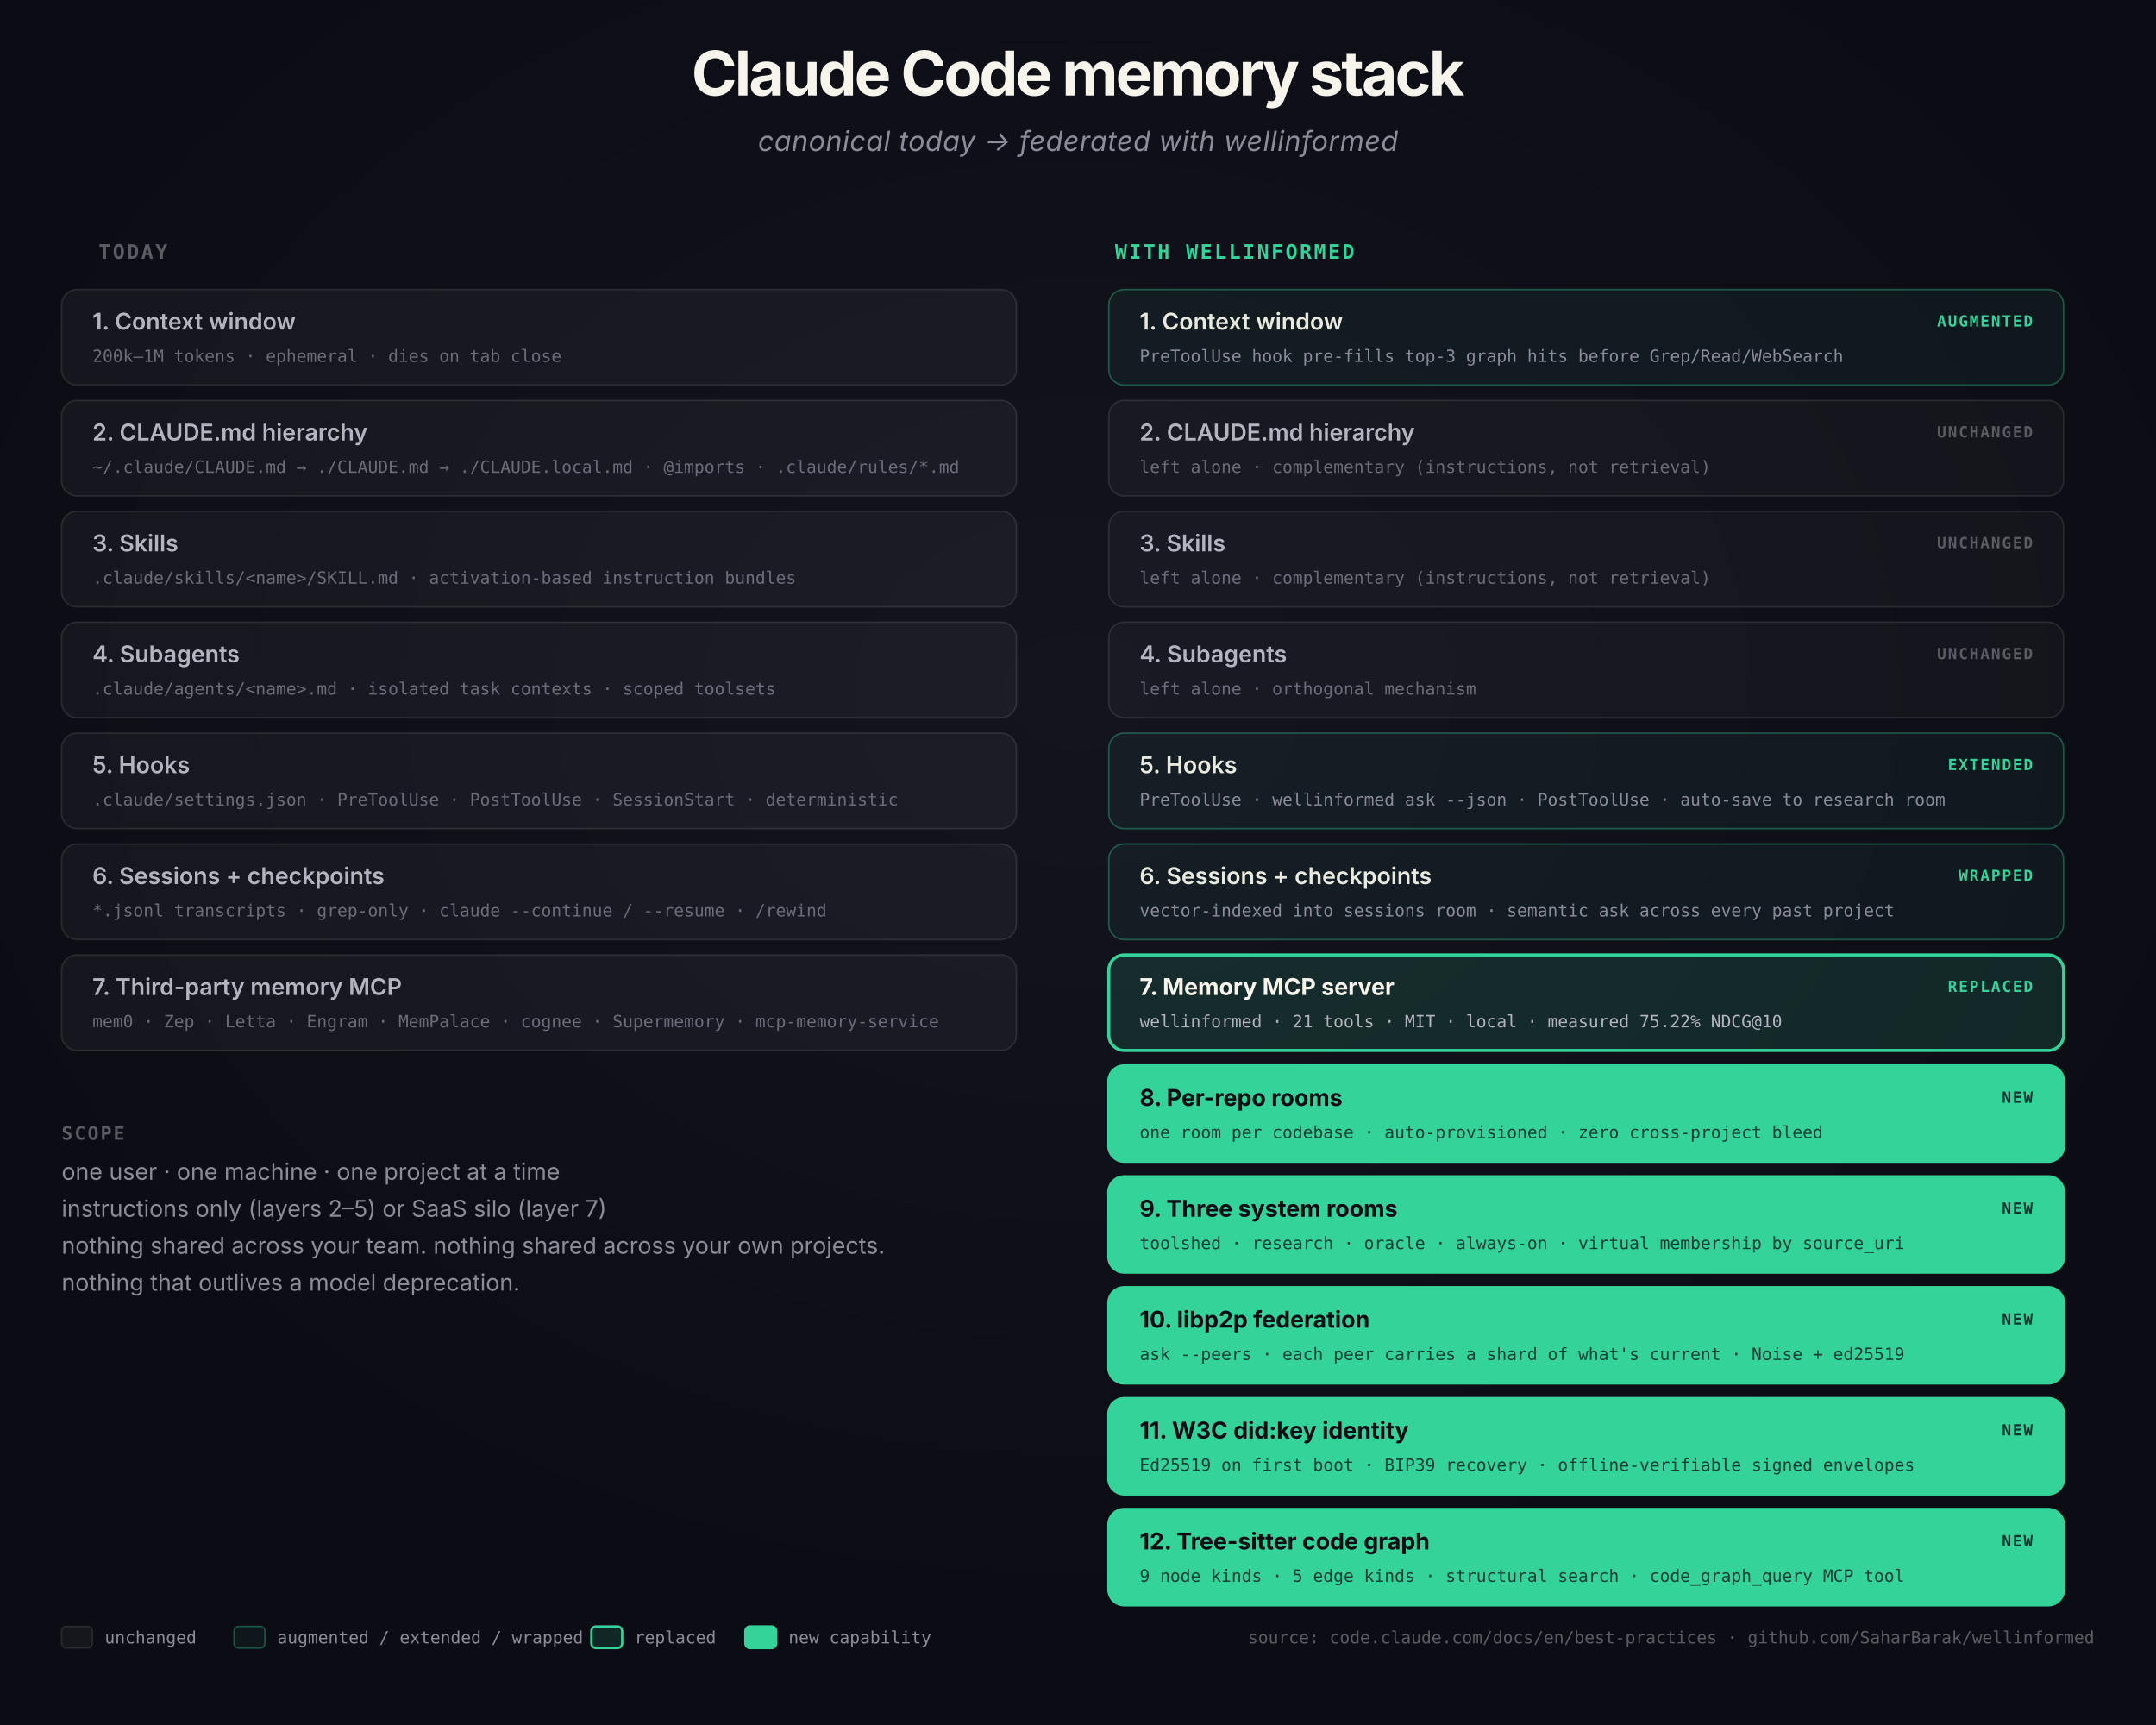
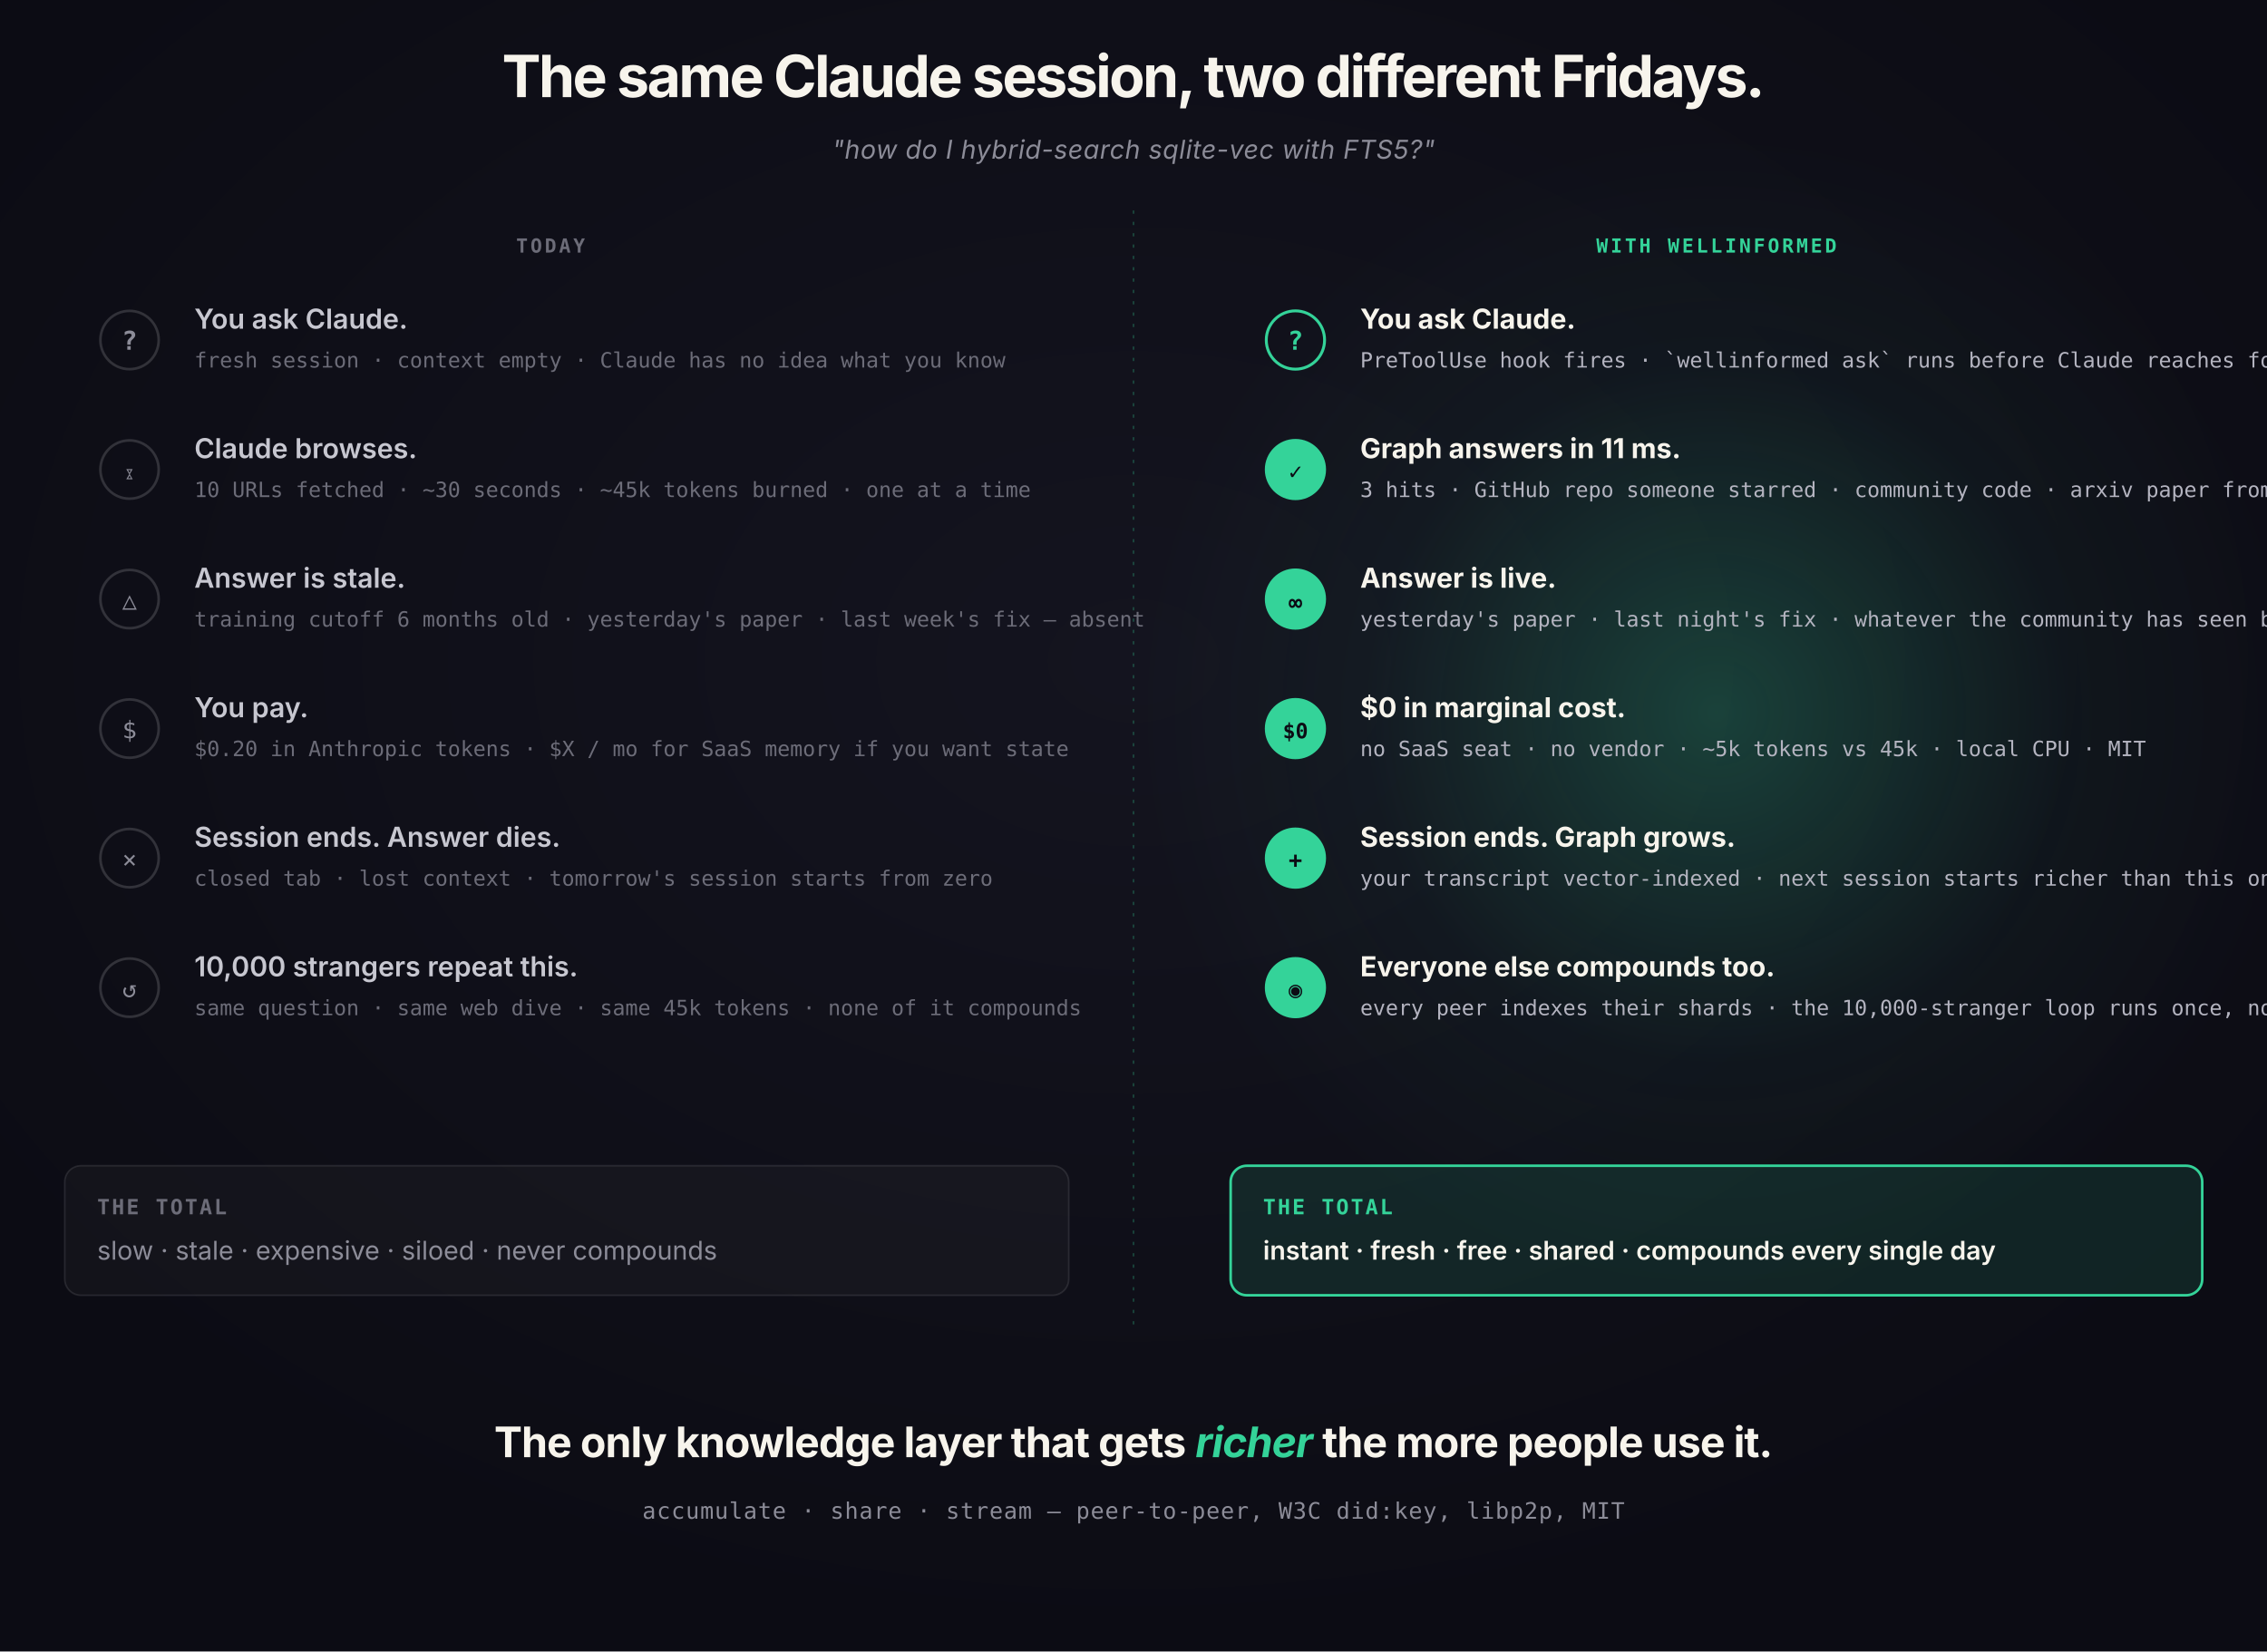
- <svg xmlns="http://www.w3.org/2000/svg" viewBox="0 0 1400 1120" fill="none" role="img" aria-label="Claude Code memory stack — canonical today vs federated with wellinformed">
+ <svg xmlns="http://www.w3.org/2000/svg" viewBox="0 0 1400 1020" fill="none" role="img" aria-label="Why wellinformed compounds — same Claude session, two different Fridays">
  <defs>
-     <radialGradient id="corona" cx="50%" cy="40%" r="55%">
+     <radialGradient id="bg" cx="50%" cy="40%" r="60%">
      <stop offset="0%" stop-color="#14141f" stop-opacity="1" />
      <stop offset="100%" stop-color="#0c0c14" stop-opacity="1" />
    </radialGradient>
-     <linearGradient id="divider" x1="0%" y1="0%" x2="0%" y2="100%">
-       <stop offset="0%" stop-color="#34d399" stop-opacity="0" />
-       <stop offset="15%" stop-color="#34d399" stop-opacity="0.45" />
-       <stop offset="85%" stop-color="#34d399" stop-opacity="0.45" />
+     <radialGradient id="glow" cx="50%" cy="50%" r="50%">
+       <stop offset="0%" stop-color="#34d399" stop-opacity="0.25" />
+       <stop offset="60%" stop-color="#34d399" stop-opacity="0.04" />
      <stop offset="100%" stop-color="#34d399" stop-opacity="0" />
+     </radialGradient>
+     <linearGradient id="loopstroke" x1="0%" y1="0%" x2="100%" y2="0%">
+       <stop offset="0%" stop-color="#34d399" stop-opacity="0.15" />
+       <stop offset="50%" stop-color="#34d399" stop-opacity="0.85" />
+       <stop offset="100%" stop-color="#34d399" stop-opacity="0.15" />
    </linearGradient>
  </defs>
-   <rect width="1400" height="1120" fill="url(#corona)" />
+   <rect width="1400" height="1020" fill="url(#bg)" />
  <g font-family="'Outfit','Inter','SF Pro Display',-apple-system,'Helvetica Neue',Arial,sans-serif" fill="#f7f4ec">
-     <text x="700" y="62" text-anchor="middle" font-size="40" font-weight="700" letter-spacing="-1.6">Claude Code memory stack</text>
-     <text x="700" y="98" text-anchor="middle" font-size="18" font-weight="400" font-style="italic" fill="#8c8c98" letter-spacing="0.3">canonical today → federated with wellinformed</text>
+     <text x="700" y="60" text-anchor="middle" font-size="36" font-weight="700" letter-spacing="-1.4">The same Claude session, two different Fridays.</text>
+     <text x="700" y="98" text-anchor="middle" font-size="16" font-weight="400" font-style="italic" fill="#8c8c98" letter-spacing="0.3">"how do I hybrid-search sqlite-vec with FTS5?"</text>
  </g>
-   <line x1="700" y1="150" x2="700" y2="1040" stroke="url(#divider)" stroke-width="1.2" />
-   <g font-family="'JetBrains Mono','SF Mono','Menlo','Consolas',monospace" font-size="13" font-weight="600" letter-spacing="1.4">
-     <text x="64" y="168" fill="#5b5b63">TODAY</text>
-     <text x="724" y="168" fill="#34d399">WITH WELLINFORMED</text>
+   <g font-family="'JetBrains Mono','SF Mono','Menlo','Consolas',monospace" font-size="12" font-weight="600" letter-spacing="1.6">
+     <text x="340" y="156" text-anchor="middle" fill="#6c6c78">TODAY</text>
+     <text x="1060" y="156" text-anchor="middle" fill="#34d399">WITH WELLINFORMED</text>
  </g>
-   <g id="today-cards" font-family="'Outfit','Inter',-apple-system,sans-serif">
+   <line x1="700" y1="130" x2="700" y2="820" stroke="#34d399" stroke-width="0.8" stroke-opacity="0.35" stroke-dasharray="2 5" />
+   <g font-family="'Outfit','Inter',-apple-system,'Helvetica Neue',Arial,sans-serif">
    <g>
-       <rect x="40" y="188" width="620" height="62" rx="10" fill="rgba(255,255,255,0.04)" stroke="rgba(255,255,255,0.10)" stroke-width="1" />
-       <text x="60" y="214" font-size="15" font-weight="600" fill="#b4b4c0">1. Context window</text>
-       <text x="60" y="235" font-size="11" font-family="'JetBrains Mono','SF Mono','Menlo',monospace" fill="#6c6c78">200k–1M tokens · ephemeral · dies on tab close</text>
+       <circle cx="80" cy="210" r="18" fill="none" stroke="rgba(255,255,255,0.15)" stroke-width="1.6" />
+       <text x="80" y="216" text-anchor="middle" font-family="'JetBrains Mono','SF Mono','Menlo',monospace" font-size="16" font-weight="600" fill="#8c8c98">?</text>
+       <text x="120" y="203" font-size="17" font-weight="600" fill="#c7c7d0">You ask Claude.</text>
+       <text x="120" y="227" font-size="13" font-family="'JetBrains Mono','SF Mono','Menlo',monospace" fill="#6c6c78">fresh session · context empty · Claude has no idea what you know</text>
    </g>
    <g>
-       <rect x="40" y="260" width="620" height="62" rx="10" fill="rgba(255,255,255,0.04)" stroke="rgba(255,255,255,0.10)" stroke-width="1" />
-       <text x="60" y="286" font-size="15" font-weight="600" fill="#b4b4c0">2. CLAUDE.md hierarchy</text>
-       <text x="60" y="307" font-size="11" font-family="'JetBrains Mono','SF Mono','Menlo',monospace" fill="#6c6c78">~/.claude/CLAUDE.md → ./CLAUDE.md → ./CLAUDE.local.md · @imports · .claude/rules/*.md</text>
+       <circle cx="80" cy="290" r="18" fill="none" stroke="rgba(255,255,255,0.15)" stroke-width="1.6" />
+       <text x="80" y="296" text-anchor="middle" font-family="'JetBrains Mono','SF Mono','Menlo',monospace" font-size="15" fill="#8c8c98">⧖</text>
+       <text x="120" y="283" font-size="17" font-weight="600" fill="#c7c7d0">Claude browses.</text>
+       <text x="120" y="307" font-size="13" font-family="'JetBrains Mono','SF Mono','Menlo',monospace" fill="#6c6c78">10 URLs fetched · ~30 seconds · ~45k tokens burned · one at a time</text>
    </g>
    <g>
-       <rect x="40" y="332" width="620" height="62" rx="10" fill="rgba(255,255,255,0.04)" stroke="rgba(255,255,255,0.10)" stroke-width="1" />
-       <text x="60" y="358" font-size="15" font-weight="600" fill="#b4b4c0">3. Skills</text>
-       <text x="60" y="379" font-size="11" font-family="'JetBrains Mono','SF Mono','Menlo',monospace" fill="#6c6c78">.claude/skills/&lt;name&gt;/SKILL.md · activation-based instruction bundles</text>
+       <circle cx="80" cy="370" r="18" fill="none" stroke="rgba(255,255,255,0.15)" stroke-width="1.6" />
+       <text x="80" y="376" text-anchor="middle" font-family="'JetBrains Mono','SF Mono','Menlo',monospace" font-size="15" fill="#8c8c98">△</text>
+       <text x="120" y="363" font-size="17" font-weight="600" fill="#c7c7d0">Answer is stale.</text>
+       <text x="120" y="387" font-size="13" font-family="'JetBrains Mono','SF Mono','Menlo',monospace" fill="#6c6c78">training cutoff 6 months old · yesterday's paper · last week's fix — absent</text>
    </g>
    <g>
-       <rect x="40" y="404" width="620" height="62" rx="10" fill="rgba(255,255,255,0.04)" stroke="rgba(255,255,255,0.10)" stroke-width="1" />
-       <text x="60" y="430" font-size="15" font-weight="600" fill="#b4b4c0">4. Subagents</text>
-       <text x="60" y="451" font-size="11" font-family="'JetBrains Mono','SF Mono','Menlo',monospace" fill="#6c6c78">.claude/agents/&lt;name&gt;.md · isolated task contexts · scoped toolsets</text>
+       <circle cx="80" cy="450" r="18" fill="none" stroke="rgba(255,255,255,0.15)" stroke-width="1.6" />
+       <text x="80" y="456" text-anchor="middle" font-family="'JetBrains Mono','SF Mono','Menlo',monospace" font-size="15" fill="#8c8c98">$</text>
+       <text x="120" y="443" font-size="17" font-weight="600" fill="#c7c7d0">You pay.</text>
+       <text x="120" y="467" font-size="13" font-family="'JetBrains Mono','SF Mono','Menlo',monospace" fill="#6c6c78">$0.20 in Anthropic tokens · $X / mo for SaaS memory if you want state</text>
    </g>
    <g>
-       <rect x="40" y="476" width="620" height="62" rx="10" fill="rgba(255,255,255,0.04)" stroke="rgba(255,255,255,0.10)" stroke-width="1" />
-       <text x="60" y="502" font-size="15" font-weight="600" fill="#b4b4c0">5. Hooks</text>
-       <text x="60" y="523" font-size="11" font-family="'JetBrains Mono','SF Mono','Menlo',monospace" fill="#6c6c78">.claude/settings.json · PreToolUse · PostToolUse · SessionStart · deterministic</text>
+       <circle cx="80" cy="530" r="18" fill="none" stroke="rgba(255,255,255,0.15)" stroke-width="1.6" />
+       <text x="80" y="536" text-anchor="middle" font-family="'JetBrains Mono','SF Mono','Menlo',monospace" font-size="15" fill="#8c8c98">×</text>
+       <text x="120" y="523" font-size="17" font-weight="600" fill="#c7c7d0">Session ends. Answer dies.</text>
+       <text x="120" y="547" font-size="13" font-family="'JetBrains Mono','SF Mono','Menlo',monospace" fill="#6c6c78">closed tab · lost context · tomorrow's session starts from zero</text>
    </g>
    <g>
-       <rect x="40" y="548" width="620" height="62" rx="10" fill="rgba(255,255,255,0.04)" stroke="rgba(255,255,255,0.10)" stroke-width="1" />
-       <text x="60" y="574" font-size="15" font-weight="600" fill="#b4b4c0">6. Sessions + checkpoints</text>
-       <text x="60" y="595" font-size="11" font-family="'JetBrains Mono','SF Mono','Menlo',monospace" fill="#6c6c78">*.jsonl transcripts · grep-only · claude --continue / --resume · /rewind</text>
+       <circle cx="80" cy="610" r="18" fill="none" stroke="rgba(255,255,255,0.15)" stroke-width="1.6" />
+       <text x="80" y="616" text-anchor="middle" font-family="'JetBrains Mono','SF Mono','Menlo',monospace" font-size="15" fill="#8c8c98">↺</text>
+       <text x="120" y="603" font-size="17" font-weight="600" fill="#c7c7d0">10,000 strangers repeat this.</text>
+       <text x="120" y="627" font-size="13" font-family="'JetBrains Mono','SF Mono','Menlo',monospace" fill="#6c6c78">same question · same web dive · same 45k tokens · none of it compounds</text>
+     </g>
+     <g transform="translate(40 720)">
+       <rect x="0" y="0" width="620" height="80" rx="10" fill="rgba(255,255,255,0.03)" stroke="rgba(255,255,255,0.10)" />
+       <text x="20" y="30" font-size="13" font-family="'JetBrains Mono','SF Mono','Menlo',monospace" font-weight="600" fill="#6c6c78" letter-spacing="1.2">THE TOTAL</text>
+       <text x="20" y="58" font-size="16" fill="#8c8c98">slow · stale · expensive · siloed · never compounds</text>
+     </g>
+   </g>
+   <g font-family="'Outfit','Inter',-apple-system,'Helvetica Neue',Arial,sans-serif">
+     <circle cx="1060" cy="440" r="360" fill="url(#glow)" />
+     <g>
+       <circle cx="800" cy="210" r="18" fill="none" stroke="#34d399" stroke-width="1.8" />
+       <text x="800" y="216" text-anchor="middle" font-family="'JetBrains Mono','SF Mono','Menlo',monospace" font-size="16" font-weight="700" fill="#34d399">?</text>
+       <text x="840" y="203" font-size="17" font-weight="700" fill="#f7f4ec">You ask Claude.</text>
+       <text x="840" y="227" font-size="13" font-family="'JetBrains Mono','SF Mono','Menlo',monospace" fill="#b4b4c0">PreToolUse hook fires · `wellinformed ask` runs before Claude reaches for a tool</text>
    </g>
    <g>
-       <rect x="40" y="620" width="620" height="62" rx="10" fill="rgba(255,255,255,0.04)" stroke="rgba(255,255,255,0.10)" stroke-width="1" />
-       <text x="60" y="646" font-size="15" font-weight="600" fill="#b4b4c0">7. Third-party memory MCP</text>
-       <text x="60" y="667" font-size="11" font-family="'JetBrains Mono','SF Mono','Menlo',monospace" fill="#6c6c78">mem0 · Zep · Letta · Engram · MemPalace · cognee · Supermemory · mcp-memory-service</text>
+       <circle cx="800" cy="290" r="18" fill="#34d399" stroke="#34d399" stroke-width="1.8" />
+       <text x="800" y="296" text-anchor="middle" font-family="'JetBrains Mono','SF Mono','Menlo',monospace" font-size="14" font-weight="700" fill="#0c0c14">✓</text>
+       <text x="840" y="283" font-size="17" font-weight="700" fill="#f7f4ec">Graph answers in 11 ms.</text>
+       <text x="840" y="307" font-size="13" font-family="'JetBrains Mono','SF Mono','Menlo',monospace" fill="#b4b4c0">3 hits · GitHub repo someone starred · community code · arxiv paper from 2h ago</text>
    </g>
-     <g transform="translate(40 740)">
-       <text x="0" y="0" font-size="12" font-weight="600" fill="#5b5b63" font-family="'JetBrains Mono','SF Mono','Menlo',monospace" letter-spacing="1.2">SCOPE</text>
-       <text x="0" y="26" font-size="15" fill="#8c8c98" font-weight="400">one user · one machine · one project at a time</text>
-       <text x="0" y="50" font-size="15" fill="#8c8c98" font-weight="400">instructions only (layers 2–5) or SaaS silo (layer 7)</text>
-       <text x="0" y="74" font-size="15" fill="#8c8c98" font-weight="400">nothing shared across your team. nothing shared across your own projects.</text>
-       <text x="0" y="98" font-size="15" fill="#8c8c98" font-weight="400">nothing that outlives a model deprecation.</text>
+     <g>
+       <circle cx="800" cy="370" r="18" fill="#34d399" stroke="#34d399" stroke-width="1.8" />
+       <text x="800" y="377" text-anchor="middle" font-family="'JetBrains Mono','SF Mono','Menlo',monospace" font-size="14" font-weight="700" fill="#0c0c14">∞</text>
+       <text x="840" y="363" font-size="17" font-weight="700" fill="#f7f4ec">Answer is live.</text>
+       <text x="840" y="387" font-size="13" font-family="'JetBrains Mono','SF Mono','Menlo',monospace" fill="#b4b4c0">yesterday's paper · last night's fix · whatever the community has seen by now</text>
+     </g>
+     <g>
+       <circle cx="800" cy="450" r="18" fill="#34d399" stroke="#34d399" stroke-width="1.8" />
+       <text x="800" y="456" text-anchor="middle" font-family="'JetBrains Mono','SF Mono','Menlo',monospace" font-size="13" font-weight="700" fill="#0c0c14">$0</text>
+       <text x="840" y="443" font-size="17" font-weight="700" fill="#f7f4ec">$0 in marginal cost.</text>
+       <text x="840" y="467" font-size="13" font-family="'JetBrains Mono','SF Mono','Menlo',monospace" fill="#b4b4c0">no SaaS seat · no vendor · ~5k tokens vs 45k · local CPU · MIT</text>
+     </g>
+     <g>
+       <circle cx="800" cy="530" r="18" fill="#34d399" stroke="#34d399" stroke-width="1.8" />
+       <text x="800" y="536" text-anchor="middle" font-family="'JetBrains Mono','SF Mono','Menlo',monospace" font-size="14" font-weight="700" fill="#0c0c14">+</text>
+       <text x="840" y="523" font-size="17" font-weight="700" fill="#f7f4ec">Session ends. Graph grows.</text>
+       <text x="840" y="547" font-size="13" font-family="'JetBrains Mono','SF Mono','Menlo',monospace" fill="#b4b4c0">your transcript vector-indexed · next session starts richer than this one</text>
+     </g>
+     <g>
+       <circle cx="800" cy="610" r="18" fill="#34d399" stroke="#34d399" stroke-width="1.8" />
+       <text x="800" y="616" text-anchor="middle" font-family="'JetBrains Mono','SF Mono','Menlo',monospace" font-size="14" font-weight="700" fill="#0c0c14">◉</text>
+       <text x="840" y="603" font-size="17" font-weight="700" fill="#f7f4ec">Everyone else compounds too.</text>
+       <text x="840" y="627" font-size="13" font-family="'JetBrains Mono','SF Mono','Menlo',monospace" fill="#b4b4c0">every peer indexes their shards · the 10,000-stranger loop runs once, not 10,000 times</text>
+     </g>
+     <g transform="translate(760 720)">
+       <rect x="0" y="0" width="600" height="80" rx="10" fill="rgba(52,211,153,0.12)" stroke="#34d399" stroke-width="1.6" />
+       <text x="20" y="30" font-size="13" font-family="'JetBrains Mono','SF Mono','Menlo',monospace" font-weight="700" fill="#34d399" letter-spacing="1.2">THE TOTAL</text>
+       <text x="20" y="58" font-size="16" fill="#f7f4ec" font-weight="600">instant · fresh · free · shared · compounds every single day</text>
    </g>
  </g>
-   <g id="well-cards" font-family="'Outfit','Inter',-apple-system,sans-serif">
-     <g>
-       <rect x="720" y="188" width="620" height="62" rx="10" fill="rgba(52,211,153,0.06)" stroke="rgba(52,211,153,0.35)" stroke-width="1" />
-       <text x="740" y="214" font-size="15" font-weight="600" fill="#e8eadf">1. Context window</text>
-       <text x="740" y="235" font-size="11" font-family="'JetBrains Mono','SF Mono','Menlo',monospace" fill="#8c8c98">PreToolUse hook pre-fills top-3 graph hits before Grep/Read/WebSearch</text>
-       <text x="1320" y="212" font-size="10" font-family="'JetBrains Mono','SF Mono','Menlo',monospace" font-weight="600" fill="#34d399" text-anchor="end" letter-spacing="1">AUGMENTED</text>
-     </g>
-     <g>
-       <rect x="720" y="260" width="620" height="62" rx="10" fill="rgba(255,255,255,0.03)" stroke="rgba(255,255,255,0.10)" stroke-width="1" />
-       <text x="740" y="286" font-size="15" font-weight="600" fill="#b4b4c0">2. CLAUDE.md hierarchy</text>
-       <text x="740" y="307" font-size="11" font-family="'JetBrains Mono','SF Mono','Menlo',monospace" fill="#6c6c78">left alone · complementary (instructions, not retrieval)</text>
-       <text x="1320" y="284" font-size="10" font-family="'JetBrains Mono','SF Mono','Menlo',monospace" font-weight="600" fill="#5b5b63" text-anchor="end" letter-spacing="1">UNCHANGED</text>
-     </g>
-     <g>
-       <rect x="720" y="332" width="620" height="62" rx="10" fill="rgba(255,255,255,0.03)" stroke="rgba(255,255,255,0.10)" stroke-width="1" />
-       <text x="740" y="358" font-size="15" font-weight="600" fill="#b4b4c0">3. Skills</text>
-       <text x="740" y="379" font-size="11" font-family="'JetBrains Mono','SF Mono','Menlo',monospace" fill="#6c6c78">left alone · complementary (instructions, not retrieval)</text>
-       <text x="1320" y="356" font-size="10" font-family="'JetBrains Mono','SF Mono','Menlo',monospace" font-weight="600" fill="#5b5b63" text-anchor="end" letter-spacing="1">UNCHANGED</text>
-     </g>
-     <g>
-       <rect x="720" y="404" width="620" height="62" rx="10" fill="rgba(255,255,255,0.03)" stroke="rgba(255,255,255,0.10)" stroke-width="1" />
-       <text x="740" y="430" font-size="15" font-weight="600" fill="#b4b4c0">4. Subagents</text>
-       <text x="740" y="451" font-size="11" font-family="'JetBrains Mono','SF Mono','Menlo',monospace" fill="#6c6c78">left alone · orthogonal mechanism</text>
-       <text x="1320" y="428" font-size="10" font-family="'JetBrains Mono','SF Mono','Menlo',monospace" font-weight="600" fill="#5b5b63" text-anchor="end" letter-spacing="1">UNCHANGED</text>
-     </g>
-     <g>
-       <rect x="720" y="476" width="620" height="62" rx="10" fill="rgba(52,211,153,0.06)" stroke="rgba(52,211,153,0.35)" stroke-width="1" />
-       <text x="740" y="502" font-size="15" font-weight="600" fill="#e8eadf">5. Hooks</text>
-       <text x="740" y="523" font-size="11" font-family="'JetBrains Mono','SF Mono','Menlo',monospace" fill="#8c8c98">PreToolUse · wellinformed ask --json · PostToolUse · auto-save to research room</text>
-       <text x="1320" y="500" font-size="10" font-family="'JetBrains Mono','SF Mono','Menlo',monospace" font-weight="600" fill="#34d399" text-anchor="end" letter-spacing="1">EXTENDED</text>
-     </g>
-     <g>
-       <rect x="720" y="548" width="620" height="62" rx="10" fill="rgba(52,211,153,0.06)" stroke="rgba(52,211,153,0.35)" stroke-width="1" />
-       <text x="740" y="574" font-size="15" font-weight="600" fill="#e8eadf">6. Sessions + checkpoints</text>
-       <text x="740" y="595" font-size="11" font-family="'JetBrains Mono','SF Mono','Menlo',monospace" fill="#8c8c98">vector-indexed into sessions room · semantic ask across every past project</text>
-       <text x="1320" y="572" font-size="10" font-family="'JetBrains Mono','SF Mono','Menlo',monospace" font-weight="600" fill="#34d399" text-anchor="end" letter-spacing="1">WRAPPED</text>
-     </g>
-     <g>
-       <rect x="720" y="620" width="620" height="62" rx="10" fill="rgba(52,211,153,0.14)" stroke="#34d399" stroke-width="2" />
-       <text x="740" y="646" font-size="15" font-weight="700" fill="#f7f4ec">7. Memory MCP server</text>
-       <text x="740" y="667" font-size="11" font-family="'JetBrains Mono','SF Mono','Menlo',monospace" fill="#b4b4c0">wellinformed · 21 tools · MIT · local · measured 75.22% NDCG@10</text>
-       <text x="1320" y="644" font-size="10" font-family="'JetBrains Mono','SF Mono','Menlo',monospace" font-weight="700" fill="#34d399" text-anchor="end" letter-spacing="1">REPLACED</text>
-     </g>
-     <g>
-       <rect x="720" y="692" width="620" height="62" rx="10" fill="#34d399" stroke="#34d399" stroke-width="2" />
-       <text x="740" y="718" font-size="15" font-weight="700" fill="#0c0c14">8. Per-repo rooms</text>
-       <text x="740" y="739" font-size="11" font-family="'JetBrains Mono','SF Mono','Menlo',monospace" fill="rgba(12,12,20,0.75)">one room per codebase · auto-provisioned · zero cross-project bleed</text>
-       <text x="1320" y="716" font-size="10" font-family="'JetBrains Mono','SF Mono','Menlo',monospace" font-weight="700" fill="rgba(12,12,20,0.8)" text-anchor="end" letter-spacing="1">NEW</text>
-     </g>
-     <g>
-       <rect x="720" y="764" width="620" height="62" rx="10" fill="#34d399" stroke="#34d399" stroke-width="2" />
-       <text x="740" y="790" font-size="15" font-weight="700" fill="#0c0c14">9. Three system rooms</text>
-       <text x="740" y="811" font-size="11" font-family="'JetBrains Mono','SF Mono','Menlo',monospace" fill="rgba(12,12,20,0.75)">toolshed · research · oracle · always-on · virtual membership by source_uri</text>
-       <text x="1320" y="788" font-size="10" font-family="'JetBrains Mono','SF Mono','Menlo',monospace" font-weight="700" fill="rgba(12,12,20,0.8)" text-anchor="end" letter-spacing="1">NEW</text>
-     </g>
-     <g>
-       <rect x="720" y="836" width="620" height="62" rx="10" fill="#34d399" stroke="#34d399" stroke-width="2" />
-       <text x="740" y="862" font-size="15" font-weight="700" fill="#0c0c14">10. libp2p federation</text>
-       <text x="740" y="883" font-size="11" font-family="'JetBrains Mono','SF Mono','Menlo',monospace" fill="rgba(12,12,20,0.75)">ask --peers · each peer carries a shard of what's current · Noise + ed25519</text>
-       <text x="1320" y="860" font-size="10" font-family="'JetBrains Mono','SF Mono','Menlo',monospace" font-weight="700" fill="rgba(12,12,20,0.8)" text-anchor="end" letter-spacing="1">NEW</text>
-     </g>
-     <g>
-       <rect x="720" y="908" width="620" height="62" rx="10" fill="#34d399" stroke="#34d399" stroke-width="2" />
-       <text x="740" y="934" font-size="15" font-weight="700" fill="#0c0c14">11. W3C did:key identity</text>
-       <text x="740" y="955" font-size="11" font-family="'JetBrains Mono','SF Mono','Menlo',monospace" fill="rgba(12,12,20,0.75)">Ed25519 on first boot · BIP39 recovery · offline-verifiable signed envelopes</text>
-       <text x="1320" y="932" font-size="10" font-family="'JetBrains Mono','SF Mono','Menlo',monospace" font-weight="700" fill="rgba(12,12,20,0.8)" text-anchor="end" letter-spacing="1">NEW</text>
-     </g>
-     <g>
-       <rect x="720" y="980" width="620" height="62" rx="10" fill="#34d399" stroke="#34d399" stroke-width="2" />
-       <text x="740" y="1006" font-size="15" font-weight="700" fill="#0c0c14">12. Tree-sitter code graph</text>
-       <text x="740" y="1027" font-size="11" font-family="'JetBrains Mono','SF Mono','Menlo',monospace" fill="rgba(12,12,20,0.75)">9 node kinds · 5 edge kinds · structural search · code_graph_query MCP tool</text>
-       <text x="1320" y="1004" font-size="10" font-family="'JetBrains Mono','SF Mono','Menlo',monospace" font-weight="700" fill="rgba(12,12,20,0.8)" text-anchor="end" letter-spacing="1">NEW</text>
-     </g>
-   </g>
-   <g transform="translate(0 1070)">
-     <g transform="translate(40 0)" font-family="'JetBrains Mono','SF Mono','Menlo',monospace" font-size="11">
-       <rect x="0" y="-14" width="20" height="14" rx="3" fill="rgba(255,255,255,0.04)" stroke="rgba(255,255,255,0.10)" />
-       <text x="28" y="-3" fill="#8c8c98">unchanged</text>
-       <rect x="112" y="-14" width="20" height="14" rx="3" fill="rgba(52,211,153,0.06)" stroke="rgba(52,211,153,0.35)" />
-       <text x="140" y="-3" fill="#8c8c98">augmented / extended / wrapped</text>
-       <rect x="344" y="-14" width="20" height="14" rx="3" fill="rgba(52,211,153,0.14)" stroke="#34d399" stroke-width="1.5" />
-       <text x="372" y="-3" fill="#8c8c98">replaced</text>
-       <rect x="444" y="-14" width="20" height="14" rx="3" fill="#34d399" stroke="#34d399" stroke-width="1.5" />
-       <text x="472" y="-3" fill="#8c8c98">new capability</text>
-     </g>
-     <text x="1360" y="-3" text-anchor="end" font-family="'JetBrains Mono','SF Mono','Menlo',monospace" font-size="11" fill="#5b5b63">
-       source: code.claude.com/docs/en/best-practices · github.com/SaharBarak/wellinformed
+   <g transform="translate(700 900)" font-family="'Outfit','Inter',-apple-system,sans-serif">
+     <text text-anchor="middle" x="0" y="0" font-size="26" font-weight="700" fill="#f7f4ec" letter-spacing="-0.5">
+       The only knowledge layer that gets <tspan fill="#34d399" font-style="italic">richer</tspan> the more people use it.
+     </text>
+     <text text-anchor="middle" x="0" y="38" font-size="14" font-family="'JetBrains Mono','SF Mono','Menlo',monospace" fill="#8c8c98" letter-spacing="0.5">
+       accumulate · share · stream — peer-to-peer, W3C did:key, libp2p, MIT
    </text>
  </g>
</svg>
